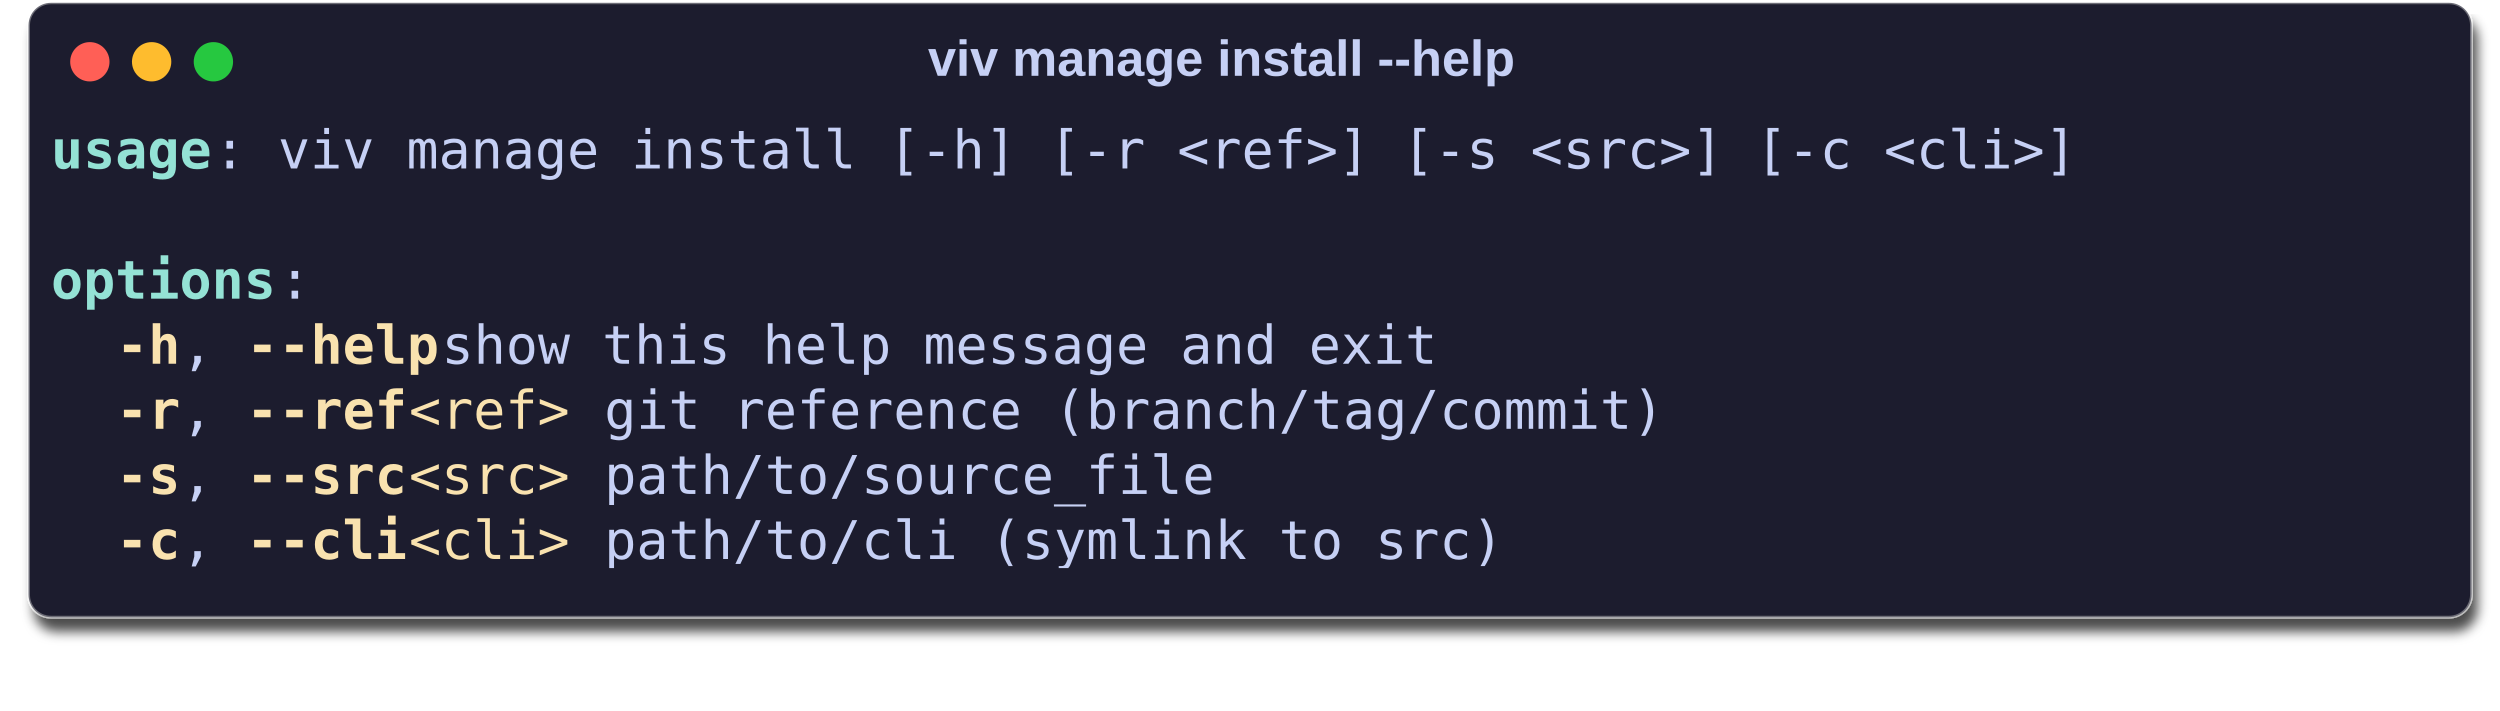
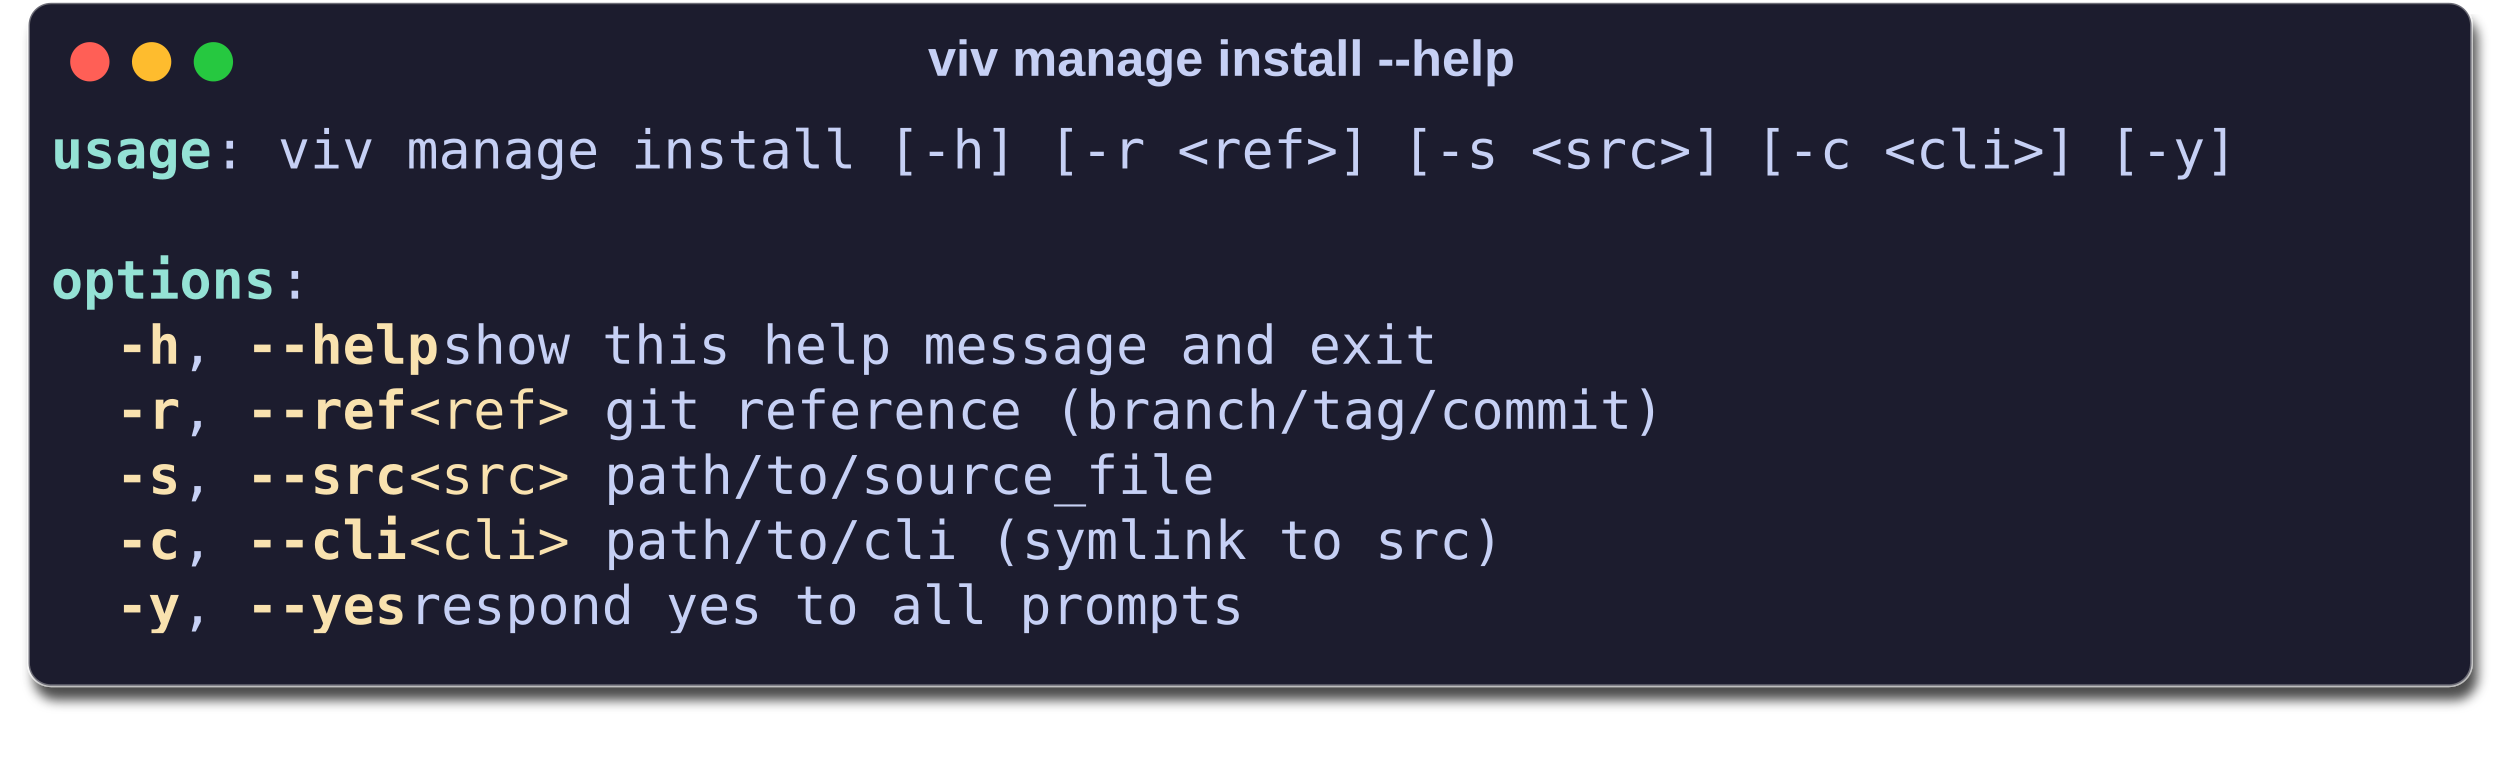
- <svg xmlns="http://www.w3.org/2000/svg" class="rich-terminal shadow" viewBox="0 0 890.333 253.133">
+ <svg xmlns="http://www.w3.org/2000/svg" class="rich-terminal shadow" viewBox="0 0 890.333 277.533">
  <style>

    @font-face {
        font-family: "Fira Code";
        src: local("FiraCode-Regular"),
                url("https://cdnjs.cloudflare.com/ajax/libs/firacode/6.2.0/woff2/FiraCode-Regular.woff2") format("woff2"),
                url("https://cdnjs.cloudflare.com/ajax/libs/firacode/6.2.0/woff/FiraCode-Regular.woff") format("woff");
        font-style: normal;
        font-weight: 400;
    }
    @font-face {
        font-family: "Fira Code";
        src: local("FiraCode-Bold"),
                url("https://cdnjs.cloudflare.com/ajax/libs/firacode/6.2.0/woff2/FiraCode-Bold.woff2") format("woff2"),
                url("https://cdnjs.cloudflare.com/ajax/libs/firacode/6.2.0/woff/FiraCode-Bold.woff") format("woff");
        font-style: bold;
        font-weight: 700;
    }

-     .terminal-201533399-matrix {
+     .terminal-3566109819-matrix {
        font-family: Fira Code, monospace;
        font-size: 20px;
        line-height: 24.4px;
        font-variant-east-asian: full-width;
    }

-     .terminal-201533399-title {
+     .terminal-3566109819-title {
        font-size: 18px;
        font-weight: bold;
        font-family: arial;
    }

    .shadow {
        -webkit-filter: drop-shadow( 2px 5px 2px rgba(0, 0, 0, .7));
        filter: drop-shadow( 2px 5px 2px rgba(0, 0, 0, .7));
    }
-     .terminal-201533399-r1 { fill: #94e2d5;font-weight: bold }
- .terminal-201533399-r2 { fill: #c6d0f5 }
- .terminal-201533399-r3 { fill: #f9e2af;font-weight: bold }
- .terminal-201533399-r4 { fill: #f9e2af }
+     .terminal-3566109819-r1 { fill: #94e2d5;font-weight: bold }
+ .terminal-3566109819-r2 { fill: #c6d0f5 }
+ .terminal-3566109819-r3 { fill: #f9e2af;font-weight: bold }
+ .terminal-3566109819-r4 { fill: #f9e2af }
    </style>
  <defs>
-     <clipPath id="terminal-201533399-clip-terminal">
-       <rect x="0" y="0" width="853.0" height="169.8" />
+     <clipPath id="terminal-3566109819-clip-terminal">
+       <rect x="0" y="0" width="853.0" height="194.2" />
    </clipPath>
-     <clipPath id="terminal-201533399-line-0">
+     <clipPath id="terminal-3566109819-line-0">
      <rect x="0" y="1.5" width="854" height="24.65" />
    </clipPath>
-     <clipPath id="terminal-201533399-line-1">
+     <clipPath id="terminal-3566109819-line-1">
      <rect x="0" y="25.9" width="854" height="24.65" />
    </clipPath>
-     <clipPath id="terminal-201533399-line-2">
+     <clipPath id="terminal-3566109819-line-2">
      <rect x="0" y="50.3" width="854" height="24.65" />
    </clipPath>
-     <clipPath id="terminal-201533399-line-3">
+     <clipPath id="terminal-3566109819-line-3">
      <rect x="0" y="74.7" width="854" height="24.65" />
    </clipPath>
-     <clipPath id="terminal-201533399-line-4">
+     <clipPath id="terminal-3566109819-line-4">
      <rect x="0" y="99.1" width="854" height="24.65" />
    </clipPath>
-     <clipPath id="terminal-201533399-line-5">
+     <clipPath id="terminal-3566109819-line-5">
      <rect x="0" y="123.5" width="854" height="24.65" />
    </clipPath>
+     <clipPath id="terminal-3566109819-line-6">
+       <rect x="0" y="147.9" width="854" height="24.65" />
+     </clipPath>
  </defs>
-   <rect fill="#1e1e2e" stroke="rgba(255,255,255,0.35)" stroke-width="1" x="10.167" y="1" width="870" height="218.8" rx="8" />
-   <text class="terminal-201533399-title" fill="#c6d0f5" text-anchor="middle" x="435" y="27">viv manage install --help</text>
+   <rect fill="#1e1e2e" stroke="rgba(255,255,255,0.35)" stroke-width="1" x="10.167" y="1" width="870" height="243.2" rx="8" />
+   <text class="terminal-3566109819-title" fill="#c6d0f5" text-anchor="middle" x="435" y="27">viv manage install --help</text>
  <g transform="translate(32,22)">
    <circle cx="0" cy="0" r="7" fill="#ff5f57" />
    <circle cx="22" cy="0" r="7" fill="#febc2e" />
    <circle cx="44" cy="0" r="7" fill="#28c840" />
  </g>
-   <g transform="translate(18.16667, 41) scale(.95)" clip-path="url(#terminal-201533399-clip-terminal)">
-     <g class="terminal-201533399-matrix">
-       <text class="terminal-201533399-r1" x="0" y="20" textLength="61" clip-path="url(#terminal-201533399-line-0)">usage</text>
-       <text class="terminal-201533399-r2" x="61" y="20" textLength="707.6" clip-path="url(#terminal-201533399-line-0)">: viv manage install [-h] [-r &lt;ref&gt;] [-s &lt;src&gt;] [-c &lt;cli&gt;]</text>
-       <text class="terminal-201533399-r2" x="854" y="20" textLength="12.2" clip-path="url(#terminal-201533399-line-0)">
+   <g transform="translate(18.16667, 41) scale(.95)" clip-path="url(#terminal-3566109819-clip-terminal)">
+     <g class="terminal-3566109819-matrix">
+       <text class="terminal-3566109819-r1" x="0" y="20" textLength="61" clip-path="url(#terminal-3566109819-line-0)">usage</text>
+       <text class="terminal-3566109819-r2" x="61" y="20" textLength="768.6" clip-path="url(#terminal-3566109819-line-0)">: viv manage install [-h] [-r &lt;ref&gt;] [-s &lt;src&gt;] [-c &lt;cli&gt;] [-y]</text>
+       <text class="terminal-3566109819-r2" x="854" y="20" textLength="12.2" clip-path="url(#terminal-3566109819-line-0)">
</text>
-       <text class="terminal-201533399-r2" x="854" y="44.4" textLength="12.2" clip-path="url(#terminal-201533399-line-1)">
+       <text class="terminal-3566109819-r2" x="854" y="44.4" textLength="12.2" clip-path="url(#terminal-3566109819-line-1)">
</text>
-       <text class="terminal-201533399-r1" x="0" y="68.8" textLength="85.4" clip-path="url(#terminal-201533399-line-2)">options</text>
-       <text class="terminal-201533399-r2" x="85.4" y="68.8" textLength="12.2" clip-path="url(#terminal-201533399-line-2)">:</text>
-       <text class="terminal-201533399-r2" x="854" y="68.8" textLength="12.2" clip-path="url(#terminal-201533399-line-2)">
+       <text class="terminal-3566109819-r1" x="0" y="68.8" textLength="85.4" clip-path="url(#terminal-3566109819-line-2)">options</text>
+       <text class="terminal-3566109819-r2" x="85.4" y="68.8" textLength="12.2" clip-path="url(#terminal-3566109819-line-2)">:</text>
+       <text class="terminal-3566109819-r2" x="854" y="68.8" textLength="12.2" clip-path="url(#terminal-3566109819-line-2)">
</text>
-       <text class="terminal-201533399-r3" x="24.4" y="93.2" textLength="24.4" clip-path="url(#terminal-201533399-line-3)">-h</text>
-       <text class="terminal-201533399-r2" x="48.8" y="93.2" textLength="24.4" clip-path="url(#terminal-201533399-line-3)">, </text>
-       <text class="terminal-201533399-r3" x="73.2" y="93.2" textLength="73.2" clip-path="url(#terminal-201533399-line-3)">--help</text>
-       <text class="terminal-201533399-r2" x="146.4" y="93.2" textLength="488" clip-path="url(#terminal-201533399-line-3)">         show this help message and exit</text>
-       <text class="terminal-201533399-r2" x="854" y="93.2" textLength="12.2" clip-path="url(#terminal-201533399-line-3)">
+       <text class="terminal-3566109819-r3" x="24.4" y="93.2" textLength="24.4" clip-path="url(#terminal-3566109819-line-3)">-h</text>
+       <text class="terminal-3566109819-r2" x="48.8" y="93.2" textLength="24.4" clip-path="url(#terminal-3566109819-line-3)">, </text>
+       <text class="terminal-3566109819-r3" x="73.2" y="93.2" textLength="73.2" clip-path="url(#terminal-3566109819-line-3)">--help</text>
+       <text class="terminal-3566109819-r2" x="146.4" y="93.2" textLength="488" clip-path="url(#terminal-3566109819-line-3)">         show this help message and exit</text>
+       <text class="terminal-3566109819-r2" x="854" y="93.2" textLength="12.2" clip-path="url(#terminal-3566109819-line-3)">
</text>
-       <text class="terminal-201533399-r3" x="24.4" y="117.6" textLength="24.4" clip-path="url(#terminal-201533399-line-4)">-r</text>
-       <text class="terminal-201533399-r2" x="48.8" y="117.6" textLength="24.4" clip-path="url(#terminal-201533399-line-4)">, </text>
-       <text class="terminal-201533399-r3" x="73.2" y="117.6" textLength="61" clip-path="url(#terminal-201533399-line-4)">--ref</text>
-       <text class="terminal-201533399-r4" x="134.2" y="117.6" textLength="73.2" clip-path="url(#terminal-201533399-line-4)"> &lt;ref&gt;</text>
-       <text class="terminal-201533399-r2" x="207.4" y="117.6" textLength="451.4" clip-path="url(#terminal-201533399-line-4)">    git reference (branch/tag/commit)</text>
-       <text class="terminal-201533399-r2" x="854" y="117.6" textLength="12.2" clip-path="url(#terminal-201533399-line-4)">
+       <text class="terminal-3566109819-r3" x="24.4" y="117.6" textLength="24.4" clip-path="url(#terminal-3566109819-line-4)">-r</text>
+       <text class="terminal-3566109819-r2" x="48.8" y="117.6" textLength="24.4" clip-path="url(#terminal-3566109819-line-4)">, </text>
+       <text class="terminal-3566109819-r3" x="73.2" y="117.6" textLength="61" clip-path="url(#terminal-3566109819-line-4)">--ref</text>
+       <text class="terminal-3566109819-r4" x="134.2" y="117.6" textLength="73.2" clip-path="url(#terminal-3566109819-line-4)"> &lt;ref&gt;</text>
+       <text class="terminal-3566109819-r2" x="207.4" y="117.6" textLength="451.4" clip-path="url(#terminal-3566109819-line-4)">    git reference (branch/tag/commit)</text>
+       <text class="terminal-3566109819-r2" x="854" y="117.6" textLength="12.2" clip-path="url(#terminal-3566109819-line-4)">
</text>
-       <text class="terminal-201533399-r3" x="24.4" y="142" textLength="24.4" clip-path="url(#terminal-201533399-line-5)">-s</text>
-       <text class="terminal-201533399-r2" x="48.8" y="142" textLength="24.4" clip-path="url(#terminal-201533399-line-5)">, </text>
-       <text class="terminal-201533399-r3" x="73.2" y="142" textLength="61" clip-path="url(#terminal-201533399-line-5)">--src</text>
-       <text class="terminal-201533399-r4" x="134.2" y="142" textLength="73.2" clip-path="url(#terminal-201533399-line-5)"> &lt;src&gt;</text>
-       <text class="terminal-201533399-r2" x="207.4" y="142" textLength="280.6" clip-path="url(#terminal-201533399-line-5)">    path/to/source_file</text>
-       <text class="terminal-201533399-r2" x="854" y="142" textLength="12.2" clip-path="url(#terminal-201533399-line-5)">
+       <text class="terminal-3566109819-r3" x="24.4" y="142" textLength="24.4" clip-path="url(#terminal-3566109819-line-5)">-s</text>
+       <text class="terminal-3566109819-r2" x="48.8" y="142" textLength="24.4" clip-path="url(#terminal-3566109819-line-5)">, </text>
+       <text class="terminal-3566109819-r3" x="73.2" y="142" textLength="61" clip-path="url(#terminal-3566109819-line-5)">--src</text>
+       <text class="terminal-3566109819-r4" x="134.2" y="142" textLength="73.2" clip-path="url(#terminal-3566109819-line-5)"> &lt;src&gt;</text>
+       <text class="terminal-3566109819-r2" x="207.4" y="142" textLength="280.6" clip-path="url(#terminal-3566109819-line-5)">    path/to/source_file</text>
+       <text class="terminal-3566109819-r2" x="854" y="142" textLength="12.2" clip-path="url(#terminal-3566109819-line-5)">
</text>
-       <text class="terminal-201533399-r3" x="24.4" y="166.4" textLength="24.4" clip-path="url(#terminal-201533399-line-6)">-c</text>
-       <text class="terminal-201533399-r2" x="48.8" y="166.4" textLength="24.4" clip-path="url(#terminal-201533399-line-6)">, </text>
-       <text class="terminal-201533399-r3" x="73.2" y="166.4" textLength="61" clip-path="url(#terminal-201533399-line-6)">--cli</text>
-       <text class="terminal-201533399-r4" x="134.2" y="166.4" textLength="73.2" clip-path="url(#terminal-201533399-line-6)"> &lt;cli&gt;</text>
-       <text class="terminal-201533399-r2" x="207.4" y="166.4" textLength="390.4" clip-path="url(#terminal-201533399-line-6)">    path/to/cli (symlink to src)</text>
-       <text class="terminal-201533399-r2" x="854" y="166.4" textLength="12.2" clip-path="url(#terminal-201533399-line-6)">
+       <text class="terminal-3566109819-r3" x="24.4" y="166.4" textLength="24.4" clip-path="url(#terminal-3566109819-line-6)">-c</text>
+       <text class="terminal-3566109819-r2" x="48.8" y="166.4" textLength="24.4" clip-path="url(#terminal-3566109819-line-6)">, </text>
+       <text class="terminal-3566109819-r3" x="73.2" y="166.4" textLength="61" clip-path="url(#terminal-3566109819-line-6)">--cli</text>
+       <text class="terminal-3566109819-r4" x="134.2" y="166.4" textLength="73.2" clip-path="url(#terminal-3566109819-line-6)"> &lt;cli&gt;</text>
+       <text class="terminal-3566109819-r2" x="207.4" y="166.4" textLength="390.4" clip-path="url(#terminal-3566109819-line-6)">    path/to/cli (symlink to src)</text>
+       <text class="terminal-3566109819-r2" x="854" y="166.4" textLength="12.2" clip-path="url(#terminal-3566109819-line-6)">
+ </text>
+       <text class="terminal-3566109819-r3" x="24.4" y="190.8" textLength="24.4" clip-path="url(#terminal-3566109819-line-7)">-y</text>
+       <text class="terminal-3566109819-r2" x="48.8" y="190.8" textLength="24.4" clip-path="url(#terminal-3566109819-line-7)">, </text>
+       <text class="terminal-3566109819-r3" x="73.2" y="190.8" textLength="61" clip-path="url(#terminal-3566109819-line-7)">--yes</text>
+       <text class="terminal-3566109819-r2" x="134.2" y="190.8" textLength="439.2" clip-path="url(#terminal-3566109819-line-7)">          respond yes to all prompts</text>
+       <text class="terminal-3566109819-r2" x="854" y="190.8" textLength="12.2" clip-path="url(#terminal-3566109819-line-7)">
</text>
    </g>
  </g>
</svg>
